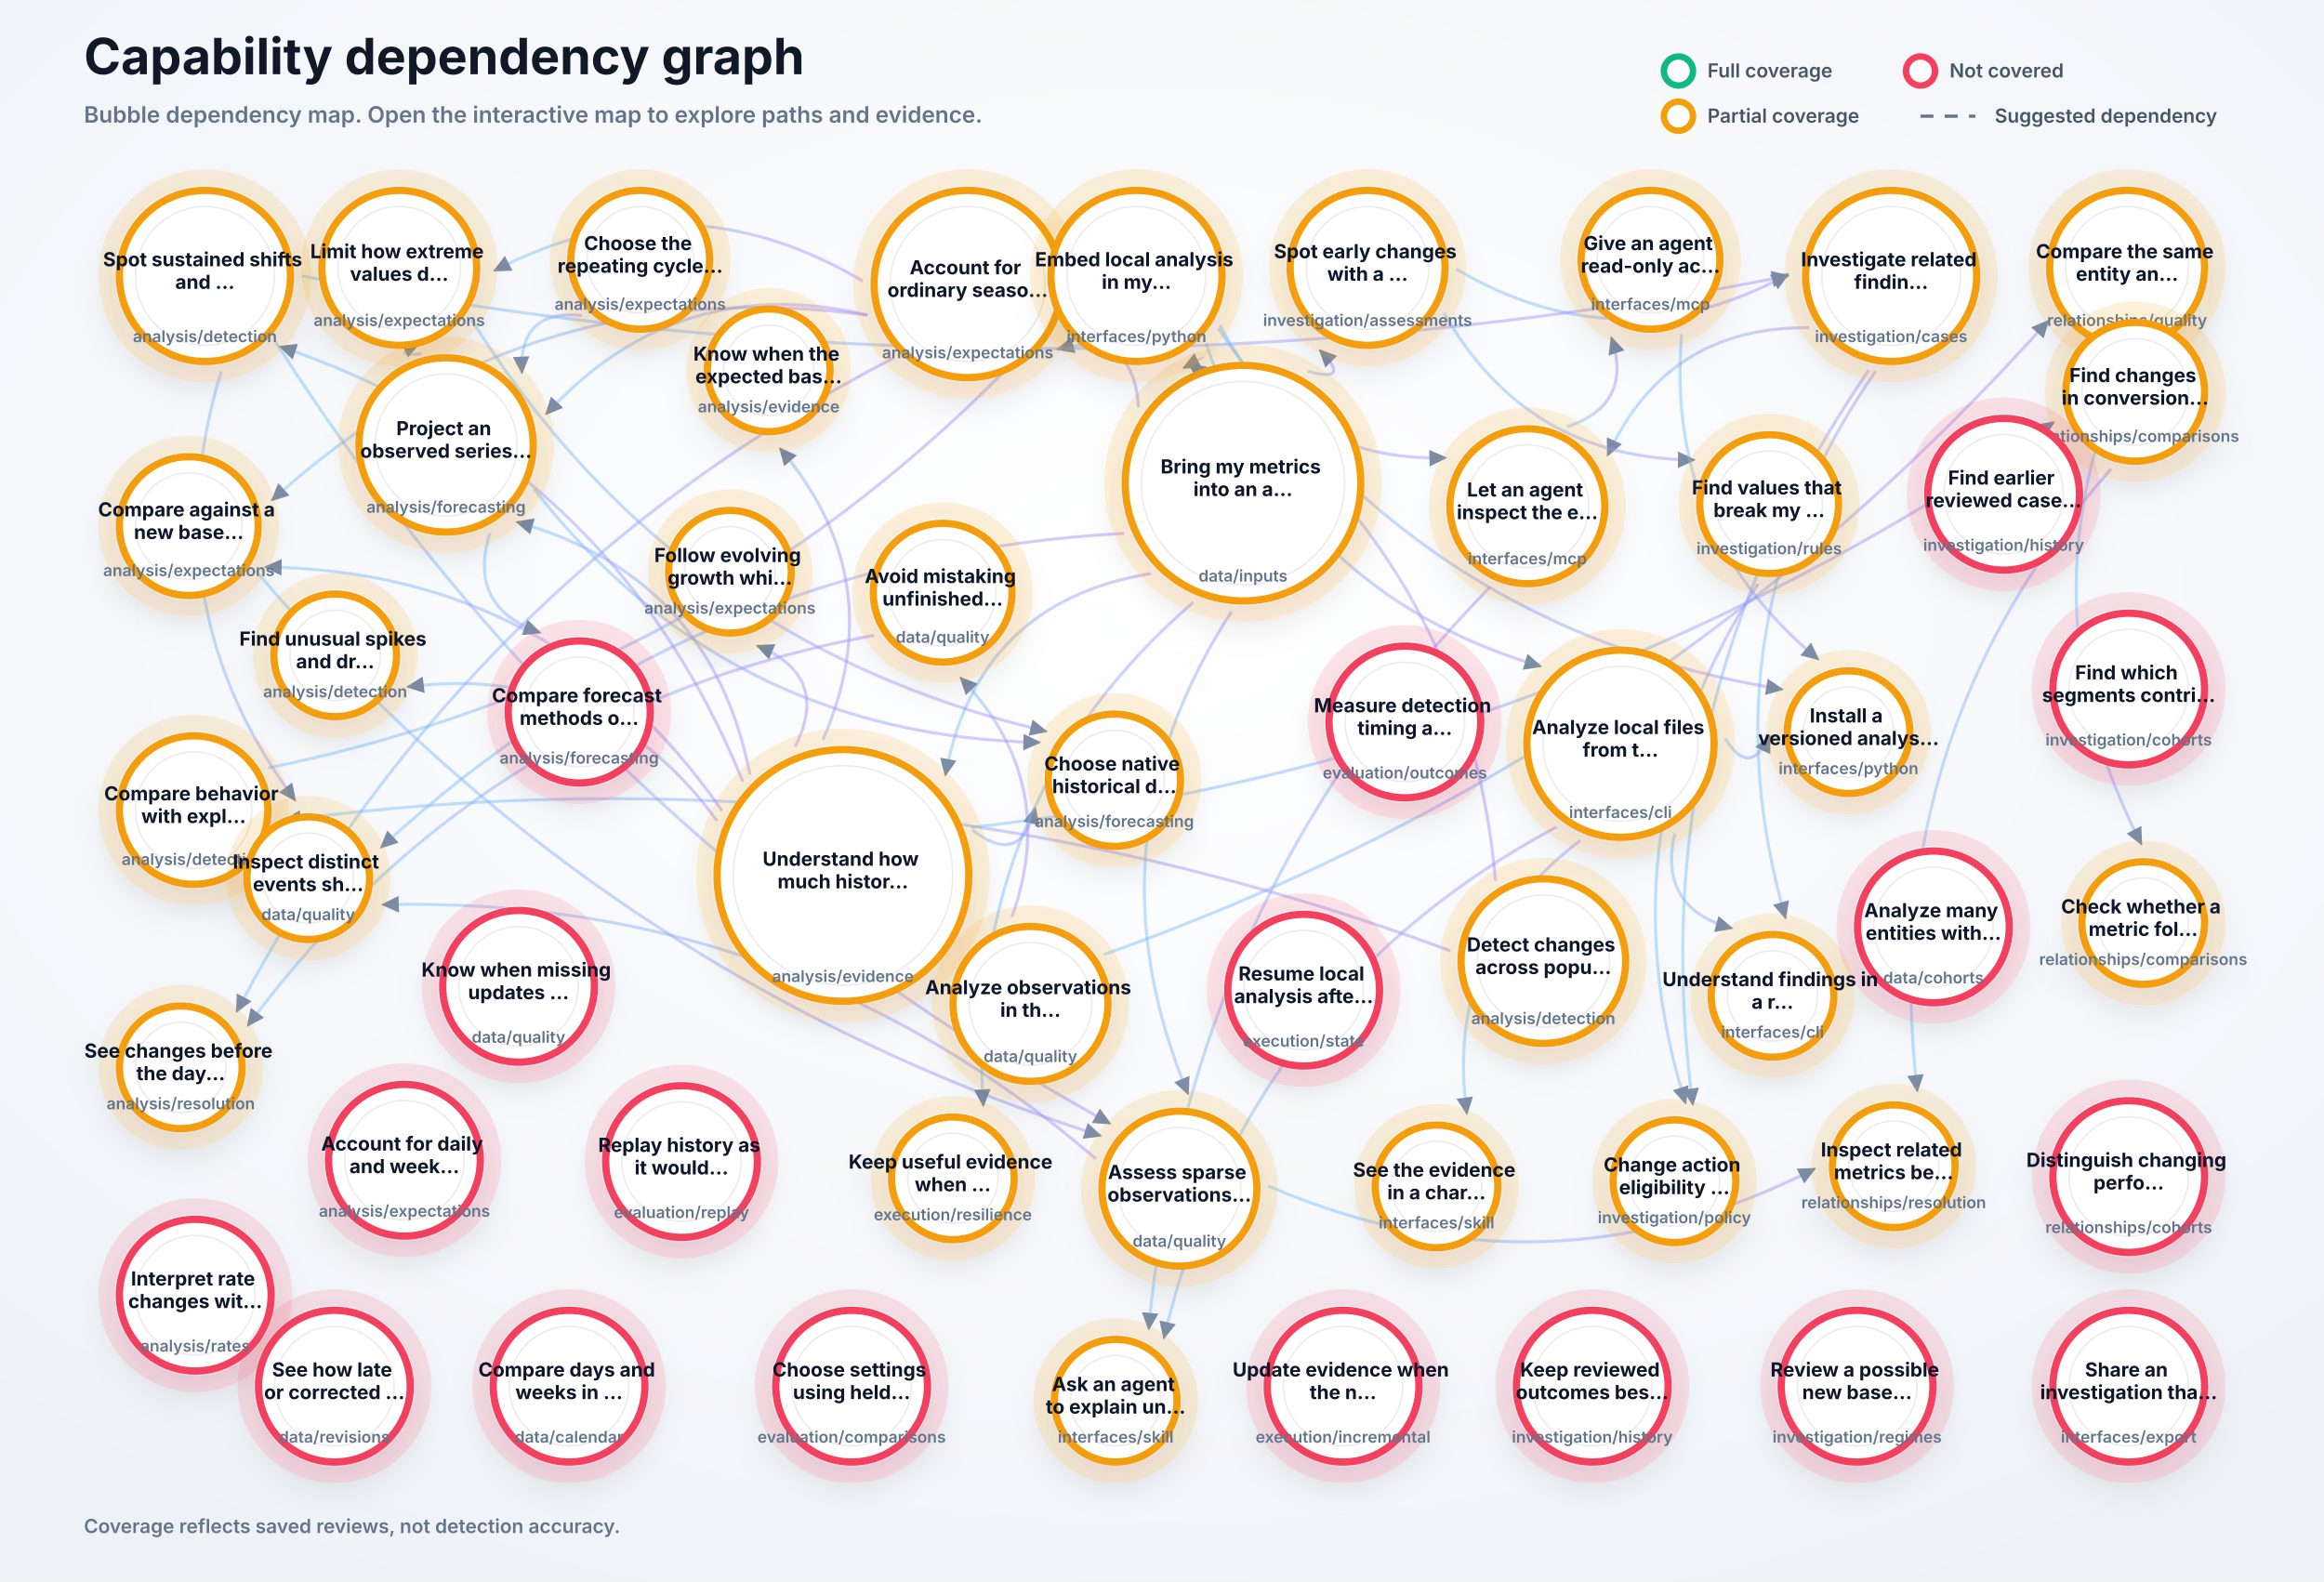
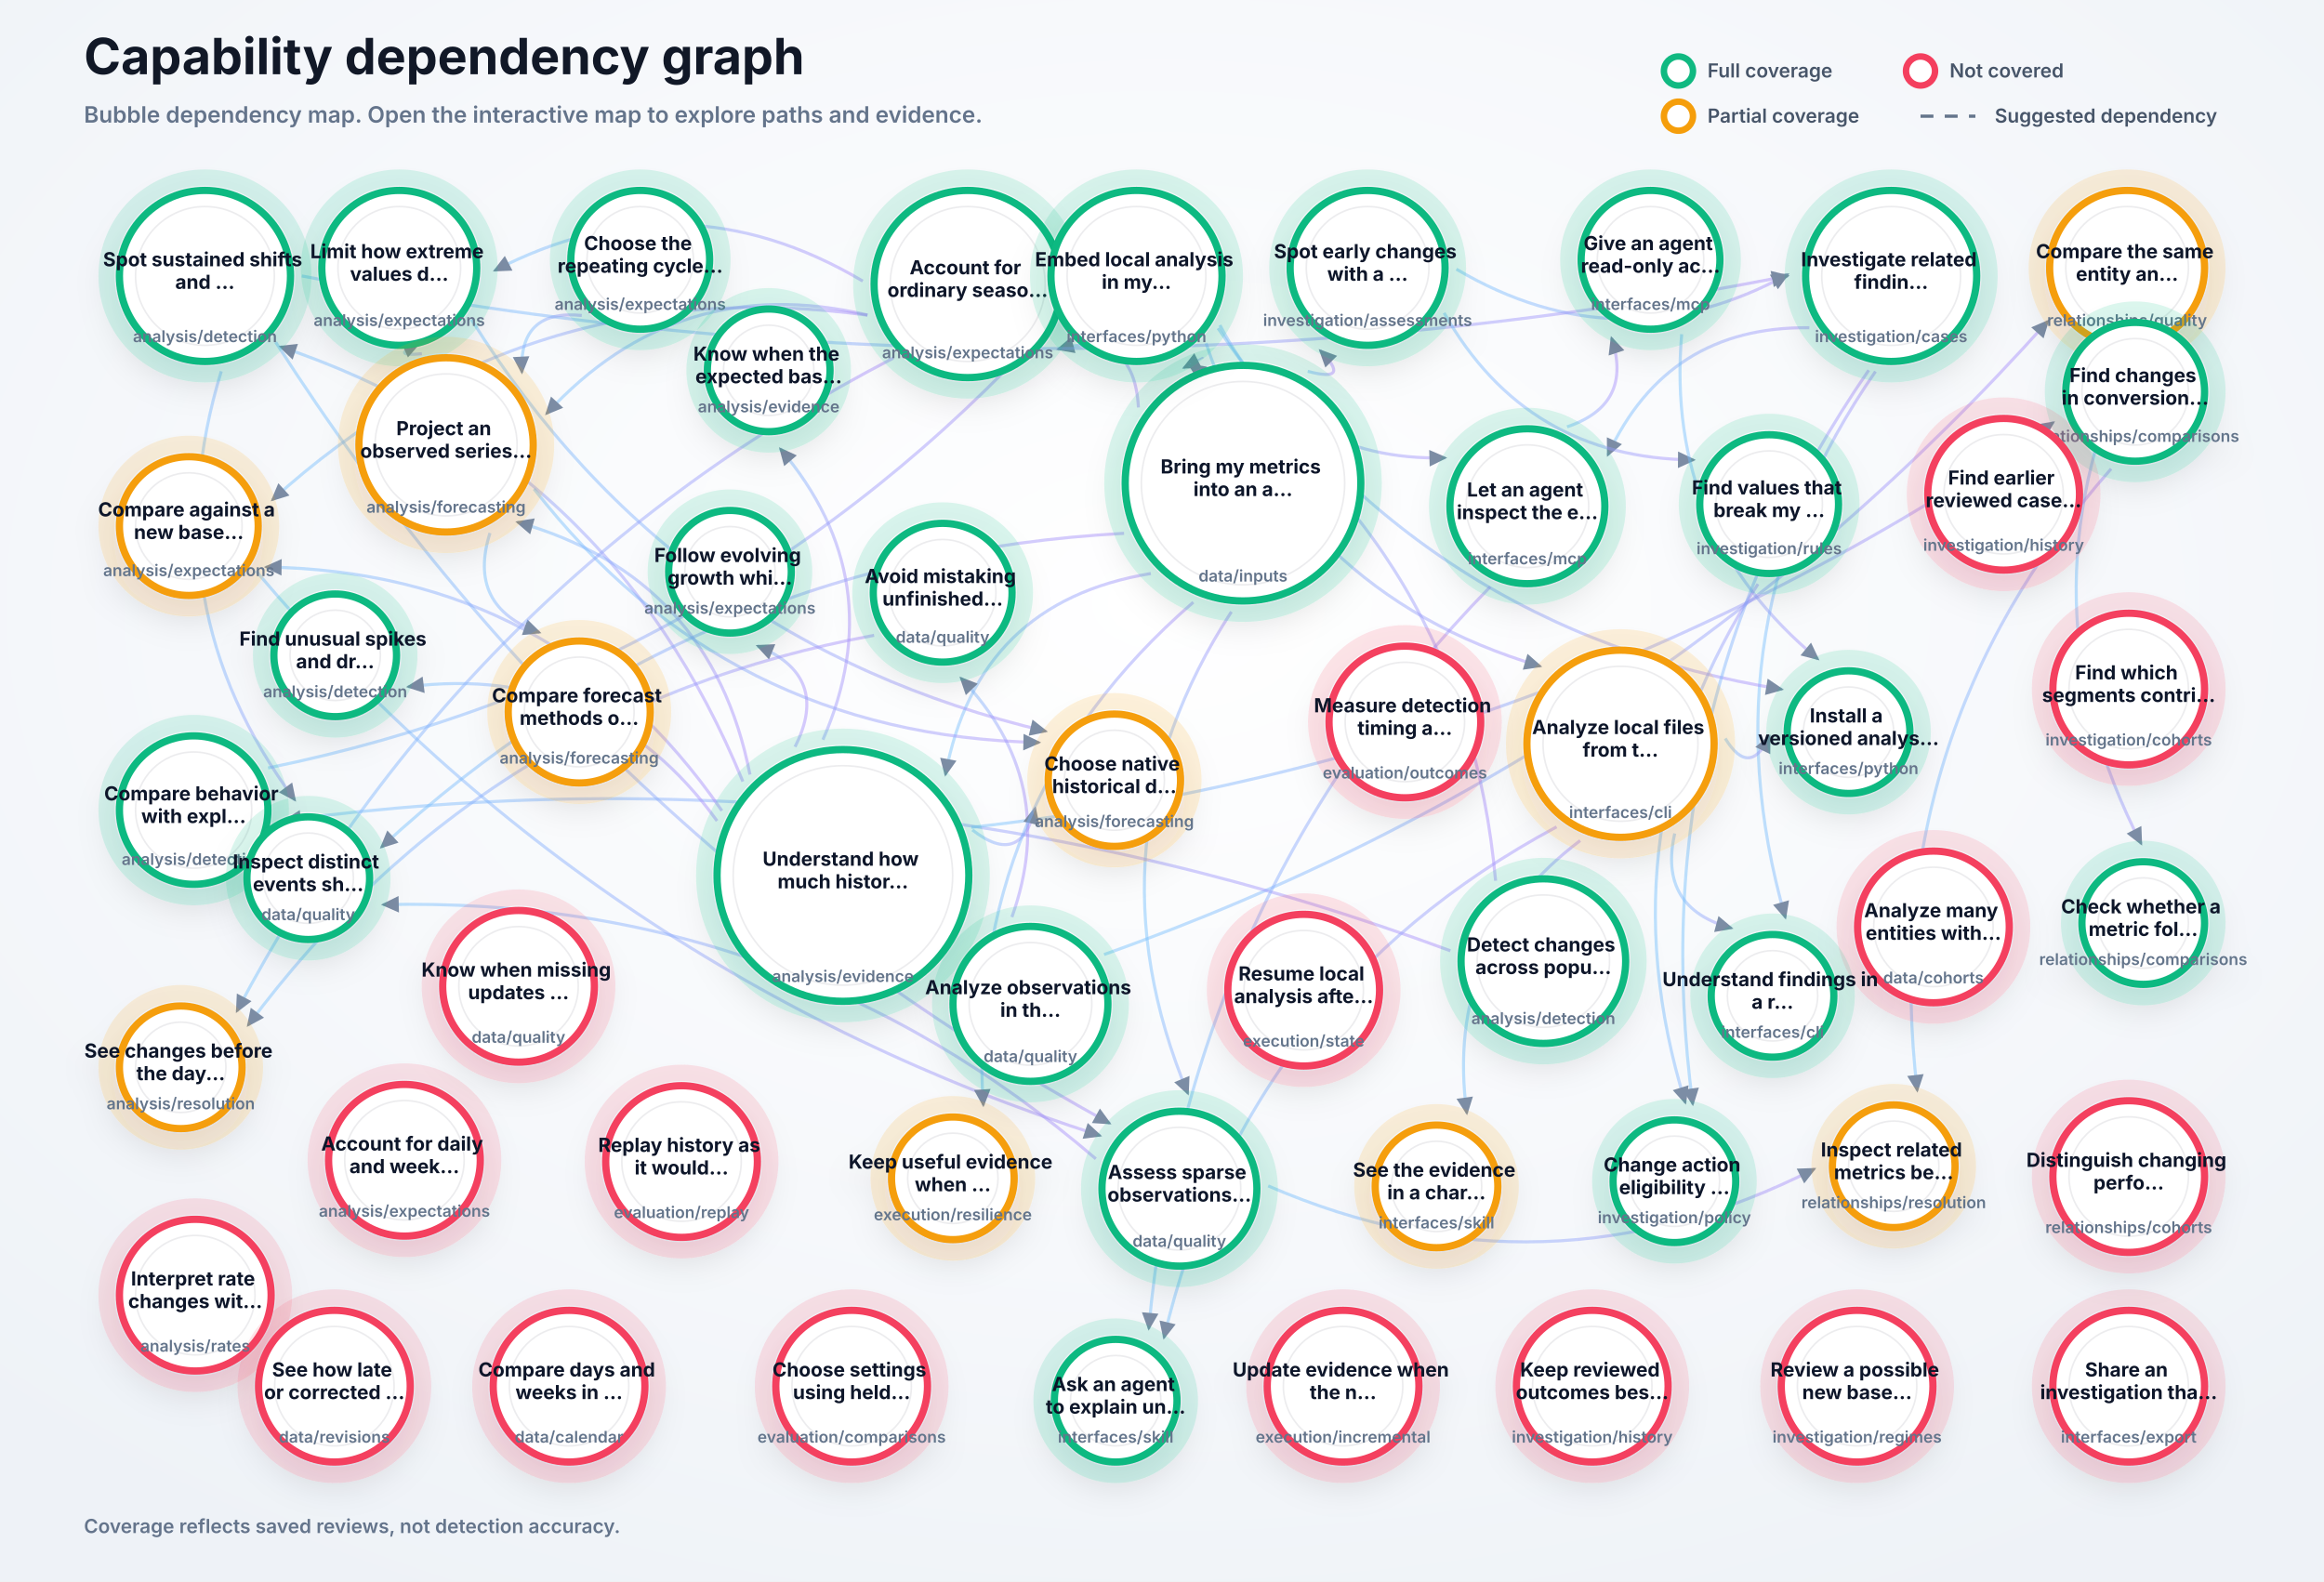
<svg xmlns="http://www.w3.org/2000/svg" width="1440" height="980" viewBox="0 0 1440 980" role="img" aria-labelledby="title desc">
  <defs>
    <radialGradient id="backdrop" cx="50%" cy="38%" r="72%">
      <stop offset="0%" stop-color="#ffffff" />
      <stop offset="58%" stop-color="#f6f8fb" />
      <stop offset="100%" stop-color="#eef2f7" />
    </radialGradient>
    <linearGradient id="link-gradient" x1="0" x2="1">
      <stop offset="0%" stop-color="#74c0fc" />
      <stop offset="100%" stop-color="#a78bfa" />
    </linearGradient>
    <filter id="shadow" x="-40%" y="-40%" width="180%" height="180%">
      <feDropShadow dx="0" dy="10" stdDeviation="10" flood-color="#0f172a" flood-opacity="0.12" />
    </filter>
    <filter id="soft-glow" x="-35%" y="-35%" width="170%" height="170%">
      <feGaussianBlur stdDeviation="5" result="blur" />
      <feMerge>
        <feMergeNode in="blur" />
        <feMergeNode in="SourceGraphic" />
      </feMerge>
    </filter>
    <marker id="arrow" markerWidth="7" markerHeight="7" refX="6" refY="3.5" orient="auto">
      <path d="M0.8,0.8 L6.6,3.5 L0.8,6.2 z" fill="#7c8da5" />
    </marker>
  </defs>
  <style>
    svg { font-family: Inter, ui-sans-serif, system-ui, -apple-system, BlinkMacSystemFont, "Segoe UI", sans-serif; overflow: hidden; }
    .chrome-title { font-size: 31px; font-weight: 740; fill: #111827; letter-spacing: 0; }
    .chrome-subtitle { font-size: 14px; font-weight: 560; fill: #64748b; }
    .legend text { font-size: 12px; font-weight: 620; fill: #475569; }
    .legend circle { stroke-width: 4; fill: #ffffff; }
    .control-label { font-size: 11px; font-weight: 650; fill: #475569; text-transform: uppercase; }
    .control-value { font-size: 11px; font-weight: 560; fill: #64748b; }
    .slider-track { stroke: #cbd5e1; stroke-width: 8; stroke-linecap: round; }
    .slider-fill { stroke: #7dd3fc; stroke-width: 8; stroke-linecap: round; }
    .slider-knob { fill: #ffffff; stroke: #0ea5e9; stroke-width: 3; filter: url(#shadow); cursor: ew-resize; }
    .scope-select-wrap { color: #475569; font-family: Inter, ui-sans-serif, system-ui, -apple-system, BlinkMacSystemFont, "Segoe UI", sans-serif; }
    .scope-select-wrap label { display: block; margin-bottom: 7px; font-size: 11px; font-weight: 650; text-transform: uppercase; }
    .scope-select-wrap select { width: 202px; height: 34px; border: 1px solid #cbd5e1; border-radius: 7px; background: rgba(255,255,255,0.9); color: #0f172a; font: 600 12px Inter, ui-sans-serif, system-ui, sans-serif; padding: 0 10px; box-shadow: 0 8px 20px rgba(15,23,42,0.08); }
    .link { fill: none; stroke: url(#link-gradient); stroke-width: 1.9; stroke-opacity: 0.46; marker-end: url(#arrow); transition: stroke-opacity 160ms ease, stroke-width 160ms ease; }
    .link.suggested { stroke: #64748b; stroke-dasharray: 8 7; stroke-opacity: 0.58; }
    .link.active { stroke-opacity: 0.9; stroke-width: 3; filter: url(#soft-glow); }
    .node { cursor: grab; filter: url(#shadow); transition: opacity 160ms ease; }
    .node:active { cursor: grabbing; }
    .node.dimmed, .link.dimmed { opacity: 0.18; }
    .node-halo { fill: transparent; stroke-width: 10; stroke-opacity: 0.14; }
    .node-ring { fill: #ffffff; stroke-width: 4.5; }
    .node-core { fill: #ffffff; stroke: rgba(15, 23, 42, 0.08); stroke-width: 1; }
    .node text { text-anchor: middle; pointer-events: none; }
    .node .label { font-size: 12px; font-weight: 720; fill: #0f172a; }
    .node .meta { font-size: 10px; font-weight: 590; fill: #64748b; text-transform: uppercase; }
    .full .node-ring, .full.legend-dot { stroke: #10b981; }
    .full .node-halo { stroke: #10b981; }
    .partial .node-ring, .partial.legend-dot { stroke: #f59e0b; }
    .partial .node-halo { stroke: #f59e0b; }
    .uncovered .node-ring, .uncovered.legend-dot { stroke: #f43f5e; }
    .uncovered .node-halo { stroke: #f43f5e; }
    .detail-card { fill: rgba(255,255,255,0.92); stroke: rgba(148,163,184,0.6); filter: url(#shadow); }
    .detail-title { font-size: 15px; font-weight: 720; fill: #111827; }
    .detail-line { font-size: 12px; font-weight: 560; fill: #475569; }
    .drag-note { font-size: 12px; font-weight: 590; fill: #64748b; }
    .node { cursor: default; }
</style>
  <rect width="1440" height="980" fill="url(#backdrop)" />
  <g transform="translate(52 46)">
    <text class="chrome-title">Capability dependency graph</text>
    <text class="chrome-subtitle" y="30">Bubble dependency map. Open the interactive map to explore paths and evidence.</text>
  </g>
  <g class="legend" transform="translate(1040 44)">
    <circle class="full legend-dot" cx="0" cy="0" r="9" />
    <text x="18" y="4">Full coverage</text>
    <circle class="partial legend-dot" cx="0" cy="28" r="9" />
    <text x="18" y="32">Partial coverage</text>
    <circle class="uncovered legend-dot" cx="150" cy="0" r="9" />
    <text x="168" y="4">Not covered</text>
    <line x1="150" y1="28" x2="184" y2="28" stroke="#64748b" stroke-width="2" stroke-dasharray="8 7" />
    <text x="196" y="32">Suggested dependency</text>
  </g>
  <g id="graph">
    <g id="links">
      <path class="link committed" d="M713.1,355.4 Q605.7,373.1 585.8,480.2" />
      <path class="link committed" d="M705.4,252.5 Q702.7,203.7 655.5,216.4" />
      <path class="link committed" d="M747.3,212.7 Q798.7,366.8 954.5,412.9" />
      <path class="link committed" d="M460.3,484.3 Q378.6,284.0 173.6,214.8" />
      <path class="link committed" d="M733.6,228.2 Q756.7,216.2 733.5,227.9" />
      <path class="link committed" d="M926.7,545.8 Q908.2,340.5 736.9,226.0" />
      <path class="link committed" d="M166.1,475.9 Q451.7,417.5 648.5,202.6" />
      <path class="link committed" d="M902.4,166.8 Q1004.2,226.8 1107.8,170.0" />
      <path class="link committed" d="M187.0,171.0 Q647.4,261.0 1107.8,171.0" />
      <path class="link committed" d="M534.6,174.2 Q422.3,107.5 306.4,167.7" />
      <path class="link committed" d="M537.5,195.2 Q420.0,167.7 338.5,256.5" />
      <path class="link committed" d="M360.5,195.5 Q321.3,191.5 323.4,230.9" />
      <path class="link committed" d="M261.4,219.2 Q240.8,221.2 259.7,212.8" />
      <path class="link committed" d="M464.7,480.0 Q440.6,357.5 320.4,323.5" />
      <path class="link committed" d="M763.0,379.1 Q670.9,521.3 736.1,677.8" />
      <path class="link committed" d="M158.6,353.8 Q370.1,603.6 681.8,703.8" />
      <path class="link committed" d="M170.8,212.0 Q367.7,519.8 687.7,696.2" />
      <path class="link committed" d="M755.9,201.5 Q800.0,286.2 895.6,283.7" />
      <path class="link committed" d="M1121.1,203.1 Q1033.0,202.0 996.2,282.1" />
      <path class="link committed" d="M810.3,230.1 Q838.1,237.5 817.9,217.1" />
      <path class="link committed" d="M684.1,591.5 Q1026.7,469.9 1269.0,198.9" />
      <path class="link committed" d="M898.7,589.2 Q547.7,459.3 176.6,508.4" />
      <path class="link committed" d="M537.5,195.3 Q326.3,166.7 168.6,309.9" />
      <path class="link committed" d="M447.3,502.4 Q344.9,354.0 164.6,351.4" />
      <path class="link committed" d="M627.0,568.3 Q657.0,484.4 595.3,420.1" />
      <path class="link committed" d="M971.0,264.5 Q1012.2,250.6 998.5,209.3" />
      <path class="link committed" d="M894.8,193.9 Q945.9,284.2 1049.6,285.0" />
      <path class="link committed" d="M1321.6,220.9 Q1306.7,205.8 1319.5,188.9" />
      <path class="link committed" d="M601.9,512.7 Q968.7,471.5 1272.4,261.7" />
      <path class="link committed" d="M444.3,508.7 Q373.0,410.5 252.7,425.6" />
      <path class="link committed" d="M509.9,458.4 Q553.0,359.9 483.4,278.0" />
      <path class="link committed" d="M492.6,462.8 Q514.9,418.9 469.3,400.2" />
      <path class="link committed" d="M303.6,330.3 Q289.2,376.0 334.4,392.0" />
      <path class="link committed" d="M330.9,303.0 Q450.0,456.1 644.0,460.1" />
      <path class="link committed" d="M602.5,514.3 Q632.6,537.8 641.4,500.7" />
      <path class="link committed" d="M292.1,198.0 Q417.7,398.8 648.2,453.2" />
      <path class="link committed" d="M541.6,393.7 Q300.0,438.2 153.6,635.5" />
      <path class="link committed" d="M553.5,221.9 Q286.6,360.5 146.7,626.8" />
      <path class="link committed" d="M696.5,330.5 Q431.3,344.9 236.2,525.1" />
      <path class="link committed" d="M679.0,718.1 Q488.3,554.6 237.2,560.6" />
      <path class="link committed" d="M137.1,230.1 Q92.8,374.5 182.8,495.9" />
      <path class="link committed" d="M739.4,373.2 Q596.8,496.7 609.3,685.0" />
      <path class="link committed" d="M1037.7,516.5 Q1027.2,562.8 1073.0,575.2" />
      <path class="link committed" d="M1162.1,230.2 Q1053.9,386.3 1106.3,568.8" />
      <path class="link committed" d="M754.7,203.4 Q880.9,391.1 1104.2,427.2" />
      <path class="link committed" d="M1069.0,457.6 Q1084.1,482.3 1096.5,456.2" />
      <path class="link committed" d="M1042.0,207.1 Q1031.6,329.9 1126.5,408.5" />
      <path class="link committed" d="M964.5,512.4 Q771.5,616.0 721.2,829.1" />
      <path class="link committed" d="M923.4,363.6 Q735.8,555.9 711.8,823.5" />
      <path class="link committed" d="M979.1,520.9 Q894.6,584.9 908.9,690.0" />
      <path class="link committed" d="M1089.3,361.9 Q991.3,512.1 1044.3,683.5" />
      <path class="link committed" d="M1157.9,229.4 Q1015.9,435.9 1048.9,684.4" />
      <path class="link committed" d="M1319.4,221.0 Q1250.0,373.8 1326.8,523.0" />
      <path class="link committed" d="M785.8,734.9 Q957.6,809.2 1124.4,724.3" />
      <path class="link committed" d="M1308.1,290.5 Q1162.1,456.5 1188.0,676.0" />
    </g>
    <g id="nodes">
-       <g class="node partial" data-capability="analysis/evidence/calibrate-departures" transform="translate(522.3 542.5)">
+       <g class="node full" data-capability="analysis/evidence/calibrate-departures" transform="translate(522.3 542.5)">
        <circle class="node-halo" r="86" />
        <circle class="node-ring" r="78" />
        <circle class="node-core" r="68" />
        <text class="label" y="-3">
          <tspan x="0" dy="-3">Understand how</tspan>
          <tspan x="0" dy="14">much histor...</tspan>
        </text>
        <text class="meta" y="66">analysis/evidence</text>
      </g>
-       <g class="node partial" data-capability="data/inputs/accept-analysis-requests" transform="translate(770.2 299.4)">
+       <g class="node full" data-capability="data/inputs/accept-analysis-requests" transform="translate(770.2 299.4)">
        <circle class="node-halo" r="81" />
        <circle class="node-ring" r="73" />
        <circle class="node-core" r="63" />
        <text class="label" y="-3">
          <tspan x="0" dy="-3">Bring my metrics</tspan>
          <tspan x="0" dy="14">into an a...</tspan>
        </text>
        <text class="meta" y="61">data/inputs</text>
      </g>
-       <g class="node partial" data-capability="analysis/expectations/model-seasonal-level-and-growth" transform="translate(599.6 176.0)">
+       <g class="node full" data-capability="analysis/expectations/model-seasonal-level-and-growth" transform="translate(599.6 176.0)">
        <circle class="node-halo" r="66" />
        <circle class="node-ring" r="58" />
        <circle class="node-core" r="48" />
        <text class="label" y="-3">
          <tspan x="0" dy="-3">Account for</tspan>
          <tspan x="0" dy="14">ordinary seaso...</tspan>
        </text>
        <text class="meta" y="46">analysis/expectations</text>
      </g>
      <g class="node partial" data-capability="interfaces/cli/analyze-files-and-streams" transform="translate(1004.1 460.9)">
        <circle class="node-halo" r="66" />
        <circle class="node-ring" r="58" />
        <circle class="node-core" r="48" />
        <text class="label" y="-3">
          <tspan x="0" dy="-3">Analyze local files</tspan>
          <tspan x="0" dy="14">from t...</tspan>
        </text>
        <text class="meta" y="46">interfaces/cli</text>
      </g>
-       <g class="node partial" data-capability="analysis/detection/identify-residual-patterns" transform="translate(127.0 171.0)">
+       <g class="node full" data-capability="analysis/detection/identify-residual-patterns" transform="translate(127.0 171.0)">
        <circle class="node-halo" r="61" />
        <circle class="node-ring" r="53" />
        <circle class="node-core" r="43" />
        <text class="label" y="-3">
          <tspan x="0" dy="-3">Spot sustained shifts</tspan>
          <tspan x="0" dy="14">and ...</tspan>
        </text>
        <text class="meta" y="41">analysis/detection</text>
      </g>
-       <g class="node partial" data-capability="interfaces/python/analyze-through-public-api" transform="translate(704.2 171.0)">
+       <g class="node full" data-capability="interfaces/python/analyze-through-public-api" transform="translate(704.2 171.0)">
        <circle class="node-halo" r="61" />
        <circle class="node-ring" r="53" />
        <circle class="node-core" r="43" />
        <text class="label" y="-3">
          <tspan x="0" dy="-3">Embed local analysis</tspan>
          <tspan x="0" dy="14">in my...</tspan>
        </text>
        <text class="meta" y="41">interfaces/python</text>
      </g>
-       <g class="node partial" data-capability="investigation/cases/group-related-evidence" transform="translate(1171.8 171.0)">
+       <g class="node full" data-capability="investigation/cases/group-related-evidence" transform="translate(1171.8 171.0)">
        <circle class="node-halo" r="61" />
        <circle class="node-ring" r="53" />
        <circle class="node-core" r="43" />
        <text class="label" y="-3">
          <tspan x="0" dy="-3">Investigate related</tspan>
          <tspan x="0" dy="14">findin...</tspan>
        </text>
        <text class="meta" y="41">investigation/cases</text>
      </g>
-       <g class="node partial" data-capability="analysis/detection/compare-distributions" transform="translate(956.3 595.6)">
+       <g class="node full" data-capability="analysis/detection/compare-distributions" transform="translate(956.3 595.6)">
        <circle class="node-halo" r="59" />
        <circle class="node-ring" r="51" />
        <circle class="node-core" r="41" />
        <text class="label" y="-3">
          <tspan x="0" dy="-3">Detect changes</tspan>
          <tspan x="0" dy="14">across popu...</tspan>
        </text>
        <text class="meta" y="39">analysis/detection</text>
      </g>
-       <g class="node partial" data-capability="analysis/expectations/protect-reference-from-extremes" transform="translate(247.4 166.0)">
+       <g class="node full" data-capability="analysis/expectations/protect-reference-from-extremes" transform="translate(247.4 166.0)">
        <circle class="node-halo" r="56" />
        <circle class="node-ring" r="48" />
        <circle class="node-core" r="38" />
        <text class="label" y="-3">
          <tspan x="0" dy="-3">Limit how extreme</tspan>
          <tspan x="0" dy="14">values d...</tspan>
        </text>
        <text class="meta" y="36">analysis/expectations</text>
      </g>
      <g class="node partial" data-capability="analysis/forecasting/project-observed-series" transform="translate(276.4 275.7)">
        <circle class="node-halo" r="62" />
        <circle class="node-ring" r="54" />
        <circle class="node-core" r="44" />
        <text class="label" y="-3">
          <tspan x="0" dy="-3">Project an</tspan>
          <tspan x="0" dy="14">observed series...</tspan>
        </text>
        <text class="meta" y="42">analysis/forecasting</text>
      </g>
-       <g class="node partial" data-capability="data/quality/analyze-sparse-observations" transform="translate(730.8 736.6)">
+       <g class="node full" data-capability="data/quality/analyze-sparse-observations" transform="translate(730.8 736.6)">
        <circle class="node-halo" r="56" />
        <circle class="node-ring" r="48" />
        <circle class="node-core" r="38" />
        <text class="label" y="-3">
          <tspan x="0" dy="-3">Assess sparse</tspan>
          <tspan x="0" dy="14">observations...</tspan>
        </text>
        <text class="meta" y="36">data/quality</text>
      </g>
-       <g class="node partial" data-capability="data/quality/prepare-timestamped-series" transform="translate(638.5 622.1)">
+       <g class="node full" data-capability="data/quality/prepare-timestamped-series" transform="translate(638.5 622.1)">
        <circle class="node-halo" r="56" />
        <circle class="node-ring" r="48" />
        <circle class="node-core" r="38" />
        <text class="label" y="-3">
          <tspan x="0" dy="-3">Analyze observations</tspan>
          <tspan x="0" dy="14">in th...</tspan>
        </text>
        <text class="meta" y="36">data/quality</text>
      </g>
-       <g class="node partial" data-capability="interfaces/mcp/investigate-findings-and-evidence" transform="translate(946.4 313.7)">
+       <g class="node full" data-capability="interfaces/mcp/investigate-findings-and-evidence" transform="translate(946.4 313.7)">
        <circle class="node-halo" r="56" />
        <circle class="node-ring" r="48" />
        <circle class="node-core" r="38" />
        <text class="label" y="-3">
          <tspan x="0" dy="-3">Let an agent</tspan>
          <tspan x="0" dy="14">inspect the e...</tspan>
        </text>
        <text class="meta" y="36">interfaces/mcp</text>
      </g>
-       <g class="node partial" data-capability="investigation/assessments/describe-early-changes" transform="translate(847.4 166.0)">
+       <g class="node full" data-capability="investigation/assessments/describe-early-changes" transform="translate(847.4 166.0)">
        <circle class="node-halo" r="56" />
        <circle class="node-ring" r="48" />
        <circle class="node-core" r="38" />
        <text class="label" y="-3">
          <tspan x="0" dy="-3">Spot early changes</tspan>
          <tspan x="0" dy="14">with a ...</tspan>
        </text>
        <text class="meta" y="36">investigation/assessments</text>
      </g>
      <g class="node partial" data-capability="relationships/quality/require-compatible-sources" transform="translate(1318.0 166.0)">
        <circle class="node-halo" r="56" />
        <circle class="node-ring" r="48" />
        <circle class="node-core" r="38" />
        <text class="label" y="-3">
          <tspan x="0" dy="-3">Compare the same</tspan>
          <tspan x="0" dy="14">entity an...</tspan>
        </text>
        <text class="meta" y="36">relationships/quality</text>
      </g>
-       <g class="node partial" data-capability="analysis/detection/match-seasonal-populations" transform="translate(120.0 502.0)">
+       <g class="node full" data-capability="analysis/detection/match-seasonal-populations" transform="translate(120.0 502.0)">
        <circle class="node-halo" r="54" />
        <circle class="node-ring" r="46" />
        <circle class="node-core" r="36" />
        <text class="label" y="-3">
          <tspan x="0" dy="-3">Compare behavior</tspan>
          <tspan x="0" dy="14">with expl...</tspan>
        </text>
        <text class="meta" y="34">analysis/detection</text>
      </g>
      <g class="node partial" data-capability="analysis/expectations/reset-declared-regimes" transform="translate(117.0 326.0)">
        <circle class="node-halo" r="51" />
        <circle class="node-ring" r="43" />
        <circle class="node-core" r="33" />
        <text class="label" y="-3">
          <tspan x="0" dy="-3">Compare against a</tspan>
          <tspan x="0" dy="14">new base...</tspan>
        </text>
        <text class="meta" y="31">analysis/expectations</text>
      </g>
-       <g class="node partial" data-capability="analysis/expectations/select-season-length" transform="translate(396.7 161.0)">
+       <g class="node full" data-capability="analysis/expectations/select-season-length" transform="translate(396.7 161.0)">
        <circle class="node-halo" r="51" />
        <circle class="node-ring" r="43" />
        <circle class="node-core" r="33" />
        <text class="label" y="-3">
          <tspan x="0" dy="-3">Choose the</tspan>
          <tspan x="0" dy="14">repeating cycle...</tspan>
        </text>
        <text class="meta" y="31">analysis/expectations</text>
      </g>
-       <g class="node partial" data-capability="data/quality/exclude-incomplete-periods" transform="translate(584.1 367.3)">
+       <g class="node full" data-capability="data/quality/exclude-incomplete-periods" transform="translate(584.1 367.3)">
        <circle class="node-halo" r="51" />
        <circle class="node-ring" r="43" />
        <circle class="node-core" r="33" />
        <text class="label" y="-3">
          <tspan x="0" dy="-3">Avoid mistaking</tspan>
          <tspan x="0" dy="14">unfinished...</tspan>
        </text>
        <text class="meta" y="31">data/quality</text>
      </g>
-       <g class="node partial" data-capability="interfaces/mcp/connect-read-only-local-server" transform="translate(1022.7 161.0)">
+       <g class="node full" data-capability="interfaces/mcp/connect-read-only-local-server" transform="translate(1022.7 161.0)">
        <circle class="node-halo" r="51" />
        <circle class="node-ring" r="43" />
        <circle class="node-core" r="33" />
        <text class="label" y="-3">
          <tspan x="0" dy="-3">Give an agent</tspan>
          <tspan x="0" dy="14">read-only ac...</tspan>
        </text>
        <text class="meta" y="31">interfaces/mcp</text>
      </g>
-       <g class="node partial" data-capability="investigation/rules/check-declared-numerical-rules" transform="translate(1096.2 312.4)">
+       <g class="node full" data-capability="investigation/rules/check-declared-numerical-rules" transform="translate(1096.2 312.4)">
        <circle class="node-halo" r="51" />
        <circle class="node-ring" r="43" />
        <circle class="node-core" r="33" />
        <text class="label" y="-3">
          <tspan x="0" dy="-3">Find values that</tspan>
          <tspan x="0" dy="14">break my ...</tspan>
        </text>
        <text class="meta" y="31">investigation/rules</text>
      </g>
-       <g class="node partial" data-capability="relationships/comparisons/compare-declared-metrics" transform="translate(1323.0 242.8)">
+       <g class="node full" data-capability="relationships/comparisons/compare-declared-metrics" transform="translate(1323.0 242.8)">
        <circle class="node-halo" r="51" />
        <circle class="node-ring" r="43" />
        <circle class="node-core" r="33" />
        <text class="label" y="-3">
          <tspan x="0" dy="-3">Find changes</tspan>
          <tspan x="0" dy="14">in conversion...</tspan>
        </text>
        <text class="meta" y="31">relationships/comparisons</text>
      </g>
-       <g class="node partial" data-capability="analysis/detection/report-point-anomaly-episodes" transform="translate(207.7 406.1)">
+       <g class="node full" data-capability="analysis/detection/report-point-anomaly-episodes" transform="translate(207.7 406.1)">
        <circle class="node-halo" r="46" />
        <circle class="node-ring" r="38" />
        <circle class="node-core" r="28" />
        <text class="label" y="-3">
          <tspan x="0" dy="-3">Find unusual spikes</tspan>
          <tspan x="0" dy="14">and dr...</tspan>
        </text>
        <text class="meta" y="26">analysis/detection</text>
      </g>
-       <g class="node partial" data-capability="analysis/evidence/assess-reference-readiness" transform="translate(476.3 229.5)">
+       <g class="node full" data-capability="analysis/evidence/assess-reference-readiness" transform="translate(476.3 229.5)">
        <circle class="node-halo" r="46" />
        <circle class="node-ring" r="38" />
        <circle class="node-core" r="28" />
        <text class="label" y="-3">
          <tspan x="0" dy="-3">Know when the</tspan>
          <tspan x="0" dy="14">expected bas...</tspan>
        </text>
        <text class="meta" y="26">analysis/evidence</text>
      </g>
-       <g class="node partial" data-capability="analysis/expectations/adapt-to-changing-growth" transform="translate(452.3 354.3)">
+       <g class="node full" data-capability="analysis/expectations/adapt-to-changing-growth" transform="translate(452.3 354.3)">
        <circle class="node-halo" r="46" />
        <circle class="node-ring" r="38" />
        <circle class="node-core" r="28" />
        <text class="label" y="-3">
          <tspan x="0" dy="-3">Follow evolving</tspan>
          <tspan x="0" dy="14">growth whi...</tspan>
        </text>
        <text class="meta" y="26">analysis/expectations</text>
      </g>
      <g class="node uncovered" data-capability="analysis/expectations/model-multiple-seasonal-cycles" transform="translate(250.6 719.0)">
        <circle class="node-halo" r="55" />
        <circle class="node-ring" r="47" />
        <circle class="node-core" r="37" />
        <text class="label" y="-3">
          <tspan x="0" dy="-3">Account for daily</tspan>
          <tspan x="0" dy="14">and week...</tspan>
        </text>
        <text class="meta" y="35">analysis/expectations</text>
      </g>
-       <g class="node uncovered" data-capability="analysis/forecasting/compare-forecast-models" transform="translate(358.9 441.2)">
+       <g class="node partial" data-capability="analysis/forecasting/compare-forecast-models" transform="translate(358.9 441.2)">
        <circle class="node-halo" r="52" />
        <circle class="node-ring" r="44" />
        <circle class="node-core" r="34" />
        <text class="label" y="-3">
          <tspan x="0" dy="-3">Compare forecast</tspan>
          <tspan x="0" dy="14">methods o...</tspan>
        </text>
        <text class="meta" y="32">analysis/forecasting</text>
      </g>
      <g class="node partial" data-capability="analysis/forecasting/expose-native-historical-anomalies" transform="translate(690.5 483.5)">
        <circle class="node-halo" r="49" />
        <circle class="node-ring" r="41" />
        <circle class="node-core" r="31" />
        <text class="label" y="-3">
          <tspan x="0" dy="-3">Choose native</tspan>
          <tspan x="0" dy="14">historical d...</tspan>
        </text>
        <text class="meta" y="29">analysis/forecasting</text>
      </g>
      <g class="node uncovered" data-capability="analysis/rates/assess-bounded-count-rates" transform="translate(121.0 802.6)">
        <circle class="node-halo" r="55" />
        <circle class="node-ring" r="47" />
        <circle class="node-core" r="37" />
        <text class="label" y="-3">
          <tspan x="0" dy="-3">Interpret rate</tspan>
          <tspan x="0" dy="14">changes wit...</tspan>
        </text>
        <text class="meta" y="35">analysis/rates</text>
      </g>
      <g class="node partial" data-capability="analysis/resolution/monitor-within-unfinished-days" transform="translate(112.0 661.4)">
        <circle class="node-halo" r="46" />
        <circle class="node-ring" r="38" />
        <circle class="node-core" r="28" />
        <text class="label" y="-3">
          <tspan x="0" dy="-3">See changes before</tspan>
          <tspan x="0" dy="14">the day...</tspan>
        </text>
        <text class="meta" y="26">analysis/resolution</text>
      </g>
      <g class="node uncovered" data-capability="data/calendar/aggregate-local-calendar-periods" transform="translate(352.6 859.0)">
        <circle class="node-halo" r="55" />
        <circle class="node-ring" r="47" />
        <circle class="node-core" r="37" />
        <text class="label" y="-3">
          <tspan x="0" dy="-3">Compare days and</tspan>
          <tspan x="0" dy="14">weeks in ...</tspan>
        </text>
        <text class="meta" y="35">data/calendar</text>
      </g>
      <g class="node uncovered" data-capability="data/cohorts/analyze-declared-entity-batches" transform="translate(1198.0 574.4)">
        <circle class="node-halo" r="55" />
        <circle class="node-ring" r="47" />
        <circle class="node-core" r="37" />
        <text class="label" y="-3">
          <tspan x="0" dy="-3">Analyze many</tspan>
          <tspan x="0" dy="14">entities with...</tspan>
        </text>
        <text class="meta" y="35">data/cohorts</text>
      </g>
-       <g class="node partial" data-capability="data/quality/identify-distinct-events" transform="translate(191.0 544.2)">
+       <g class="node full" data-capability="data/quality/identify-distinct-events" transform="translate(191.0 544.2)">
        <circle class="node-halo" r="46" />
        <circle class="node-ring" r="38" />
        <circle class="node-core" r="28" />
        <text class="label" y="-3">
          <tspan x="0" dy="-3">Inspect distinct</tspan>
          <tspan x="0" dy="14">events sh...</tspan>
        </text>
        <text class="meta" y="26">data/quality</text>
      </g>
      <g class="node uncovered" data-capability="data/quality/report-source-freshness" transform="translate(321.3 611.2)">
        <circle class="node-halo" r="55" />
        <circle class="node-ring" r="47" />
        <circle class="node-core" r="37" />
        <text class="label" y="-3">
          <tspan x="0" dy="-3">Know when missing</tspan>
          <tspan x="0" dy="14">updates ...</tspan>
        </text>
        <text class="meta" y="35">data/quality</text>
      </g>
      <g class="node uncovered" data-capability="data/revisions/reconcile-late-and-corrected-observations" transform="translate(207.2 859.0)">
        <circle class="node-halo" r="55" />
        <circle class="node-ring" r="47" />
        <circle class="node-core" r="37" />
        <text class="label" y="-3">
          <tspan x="0" dy="-3">See how late</tspan>
          <tspan x="0" dy="14">or corrected ...</tspan>
        </text>
        <text class="meta" y="35">data/revisions</text>
      </g>
      <g class="node uncovered" data-capability="evaluation/comparisons/compare-monitor-configurations" transform="translate(527.7 859.0)">
        <circle class="node-halo" r="55" />
        <circle class="node-ring" r="47" />
        <circle class="node-core" r="37" />
        <text class="label" y="-3">
          <tspan x="0" dy="-3">Choose settings</tspan>
          <tspan x="0" dy="14">using held...</tspan>
        </text>
        <text class="meta" y="35">evaluation/comparisons</text>
      </g>
      <g class="node uncovered" data-capability="evaluation/outcomes/compare-findings-with-reviewed-incidents" transform="translate(870.5 447.4)">
        <circle class="node-halo" r="55" />
        <circle class="node-ring" r="47" />
        <circle class="node-core" r="37" />
        <text class="label" y="-3">
          <tspan x="0" dy="-3">Measure detection</tspan>
          <tspan x="0" dy="14">timing a...</tspan>
        </text>
        <text class="meta" y="35">evaluation/outcomes</text>
      </g>
      <g class="node uncovered" data-capability="evaluation/replay/replay-historical-observations" transform="translate(422.3 719.8)">
        <circle class="node-halo" r="55" />
        <circle class="node-ring" r="47" />
        <circle class="node-core" r="37" />
        <text class="label" y="-3">
          <tspan x="0" dy="-3">Replay history as</tspan>
          <tspan x="0" dy="14">it would...</tspan>
        </text>
        <text class="meta" y="35">evaluation/replay</text>
      </g>
      <g class="node uncovered" data-capability="execution/incremental/append-finalized-observations" transform="translate(832.2 859.0)">
        <circle class="node-halo" r="55" />
        <circle class="node-ring" r="47" />
        <circle class="node-core" r="37" />
        <text class="label" y="-3">
          <tspan x="0" dy="-3">Update evidence when</tspan>
          <tspan x="0" dy="14">the n...</tspan>
        </text>
        <text class="meta" y="35">execution/incremental</text>
      </g>
      <g class="node partial" data-capability="execution/resilience/retain-evidence-under-failure-and-limits" transform="translate(590.4 730.2)">
        <circle class="node-halo" r="46" />
        <circle class="node-ring" r="38" />
        <circle class="node-core" r="28" />
        <text class="label" y="-3">
          <tspan x="0" dy="-3">Keep useful evidence</tspan>
          <tspan x="0" dy="14">when ...</tspan>
        </text>
        <text class="meta" y="26">execution/resilience</text>
      </g>
      <g class="node uncovered" data-capability="execution/state/save-and-restore-analysis-state" transform="translate(807.8 613.6)">
        <circle class="node-halo" r="55" />
        <circle class="node-ring" r="47" />
        <circle class="node-core" r="37" />
        <text class="label" y="-3">
          <tspan x="0" dy="-3">Resume local</tspan>
          <tspan x="0" dy="14">analysis afte...</tspan>
        </text>
        <text class="meta" y="35">execution/state</text>
      </g>
-       <g class="node partial" data-capability="interfaces/cli/explain-findings-in-readable-output" transform="translate(1098.3 617.1)">
+       <g class="node full" data-capability="interfaces/cli/explain-findings-in-readable-output" transform="translate(1098.3 617.1)">
        <circle class="node-halo" r="46" />
        <circle class="node-ring" r="38" />
        <circle class="node-core" r="28" />
        <text class="label" y="-3">
          <tspan x="0" dy="-3">Understand findings in</tspan>
          <tspan x="0" dy="14">a r...</tspan>
        </text>
        <text class="meta" y="26">interfaces/cli</text>
      </g>
      <g class="node uncovered" data-capability="interfaces/export/package-investigation-evidence" transform="translate(1319.0 859.0)">
        <circle class="node-halo" r="55" />
        <circle class="node-ring" r="47" />
        <circle class="node-core" r="37" />
        <text class="label" y="-3">
          <tspan x="0" dy="-3">Share an</tspan>
          <tspan x="0" dy="14">investigation tha...</tspan>
        </text>
        <text class="meta" y="35">interfaces/export</text>
      </g>
-       <g class="node partial" data-capability="interfaces/python/install-versioned-library" transform="translate(1145.4 453.7)">
+       <g class="node full" data-capability="interfaces/python/install-versioned-library" transform="translate(1145.4 453.7)">
        <circle class="node-halo" r="46" />
        <circle class="node-ring" r="38" />
        <circle class="node-core" r="28" />
        <text class="label" y="-3">
          <tspan x="0" dy="-3">Install a</tspan>
          <tspan x="0" dy="14">versioned analys...</tspan>
        </text>
        <text class="meta" y="26">interfaces/python</text>
      </g>
-       <g class="node partial" data-capability="interfaces/skill/guide-anomaly-investigation" transform="translate(691.3 868.0)">
+       <g class="node full" data-capability="interfaces/skill/guide-anomaly-investigation" transform="translate(691.3 868.0)">
        <circle class="node-halo" r="46" />
        <circle class="node-ring" r="38" />
        <circle class="node-core" r="28" />
        <text class="label" y="-3">
          <tspan x="0" dy="-3">Ask an agent</tspan>
          <tspan x="0" dy="14">to explain un...</tspan>
        </text>
        <text class="meta" y="26">interfaces/skill</text>
      </g>
      <g class="node partial" data-capability="interfaces/skill/visualize-analysis-on-request" transform="translate(890.1 735.2)">
        <circle class="node-halo" r="46" />
        <circle class="node-ring" r="38" />
        <circle class="node-core" r="28" />
        <text class="label" y="-3">
          <tspan x="0" dy="-3">See the evidence</tspan>
          <tspan x="0" dy="14">in a char...</tspan>
        </text>
        <text class="meta" y="26">interfaces/skill</text>
      </g>
      <g class="node uncovered" data-capability="investigation/cohorts/explain-additive-segment-contributions" transform="translate(1319.0 427.0)">
        <circle class="node-halo" r="55" />
        <circle class="node-ring" r="47" />
        <circle class="node-core" r="37" />
        <text class="label" y="-3">
          <tspan x="0" dy="-3">Find which</tspan>
          <tspan x="0" dy="14">segments contri...</tspan>
        </text>
        <text class="meta" y="35">investigation/cohorts</text>
      </g>
      <g class="node uncovered" data-capability="investigation/history/record-reviewed-case-outcomes" transform="translate(986.6 859.0)">
        <circle class="node-halo" r="55" />
        <circle class="node-ring" r="47" />
        <circle class="node-core" r="37" />
        <text class="label" y="-3">
          <tspan x="0" dy="-3">Keep reviewed</tspan>
          <tspan x="0" dy="14">outcomes bes...</tspan>
        </text>
        <text class="meta" y="35">investigation/history</text>
      </g>
      <g class="node uncovered" data-capability="investigation/history/retrieve-comparable-reviewed-cases" transform="translate(1241.5 306.3)">
        <circle class="node-halo" r="55" />
        <circle class="node-ring" r="47" />
        <circle class="node-core" r="37" />
        <text class="label" y="-3">
          <tspan x="0" dy="-3">Find earlier</tspan>
          <tspan x="0" dy="14">reviewed case...</tspan>
        </text>
        <text class="meta" y="35">investigation/history</text>
      </g>
-       <g class="node partial" data-capability="investigation/policy/replay-action-eligibility" transform="translate(1037.5 732.0)">
+       <g class="node full" data-capability="investigation/policy/replay-action-eligibility" transform="translate(1037.5 732.0)">
        <circle class="node-halo" r="46" />
        <circle class="node-ring" r="38" />
        <circle class="node-core" r="28" />
        <text class="label" y="-3">
          <tspan x="0" dy="-3">Change action</tspan>
          <tspan x="0" dy="14">eligibility ...</tspan>
        </text>
        <text class="meta" y="26">investigation/policy</text>
      </g>
      <g class="node uncovered" data-capability="investigation/regimes/propose-reviewed-baseline-changes" transform="translate(1150.7 859.0)">
        <circle class="node-halo" r="55" />
        <circle class="node-ring" r="47" />
        <circle class="node-core" r="37" />
        <text class="label" y="-3">
          <tspan x="0" dy="-3">Review a possible</tspan>
          <tspan x="0" dy="14">new base...</tspan>
        </text>
        <text class="meta" y="35">investigation/regimes</text>
      </g>
      <g class="node uncovered" data-capability="relationships/cohorts/separate-rate-and-population-mix" transform="translate(1319.0 729.1)">
        <circle class="node-halo" r="55" />
        <circle class="node-ring" r="47" />
        <circle class="node-core" r="37" />
        <text class="label" y="-3">
          <tspan x="0" dy="-3">Distinguish changing</tspan>
          <tspan x="0" dy="14">perfo...</tspan>
        </text>
        <text class="meta" y="35">relationships/cohorts</text>
      </g>
-       <g class="node partial" data-capability="relationships/comparisons/evaluate-delayed-response" transform="translate(1328.0 572.0)">
+       <g class="node full" data-capability="relationships/comparisons/evaluate-delayed-response" transform="translate(1328.0 572.0)">
        <circle class="node-halo" r="46" />
        <circle class="node-ring" r="38" />
        <circle class="node-core" r="28" />
        <text class="label" y="-3">
          <tspan x="0" dy="-3">Check whether a</tspan>
          <tspan x="0" dy="14">metric fol...</tspan>
        </text>
        <text class="meta" y="26">relationships/comparisons</text>
      </g>
      <g class="node partial" data-capability="relationships/resolution/compare-finalized-subperiods" transform="translate(1173.4 722.7)">
        <circle class="node-halo" r="46" />
        <circle class="node-ring" r="38" />
        <circle class="node-core" r="28" />
        <text class="label" y="-3">
          <tspan x="0" dy="-3">Inspect related</tspan>
          <tspan x="0" dy="14">metrics be...</tspan>
        </text>
        <text class="meta" y="26">relationships/resolution</text>
      </g>
    </g>
  </g>
  <text class="drag-note" x="52" y="950">Coverage reflects saved reviews, not detection accuracy.</text>
</svg>
